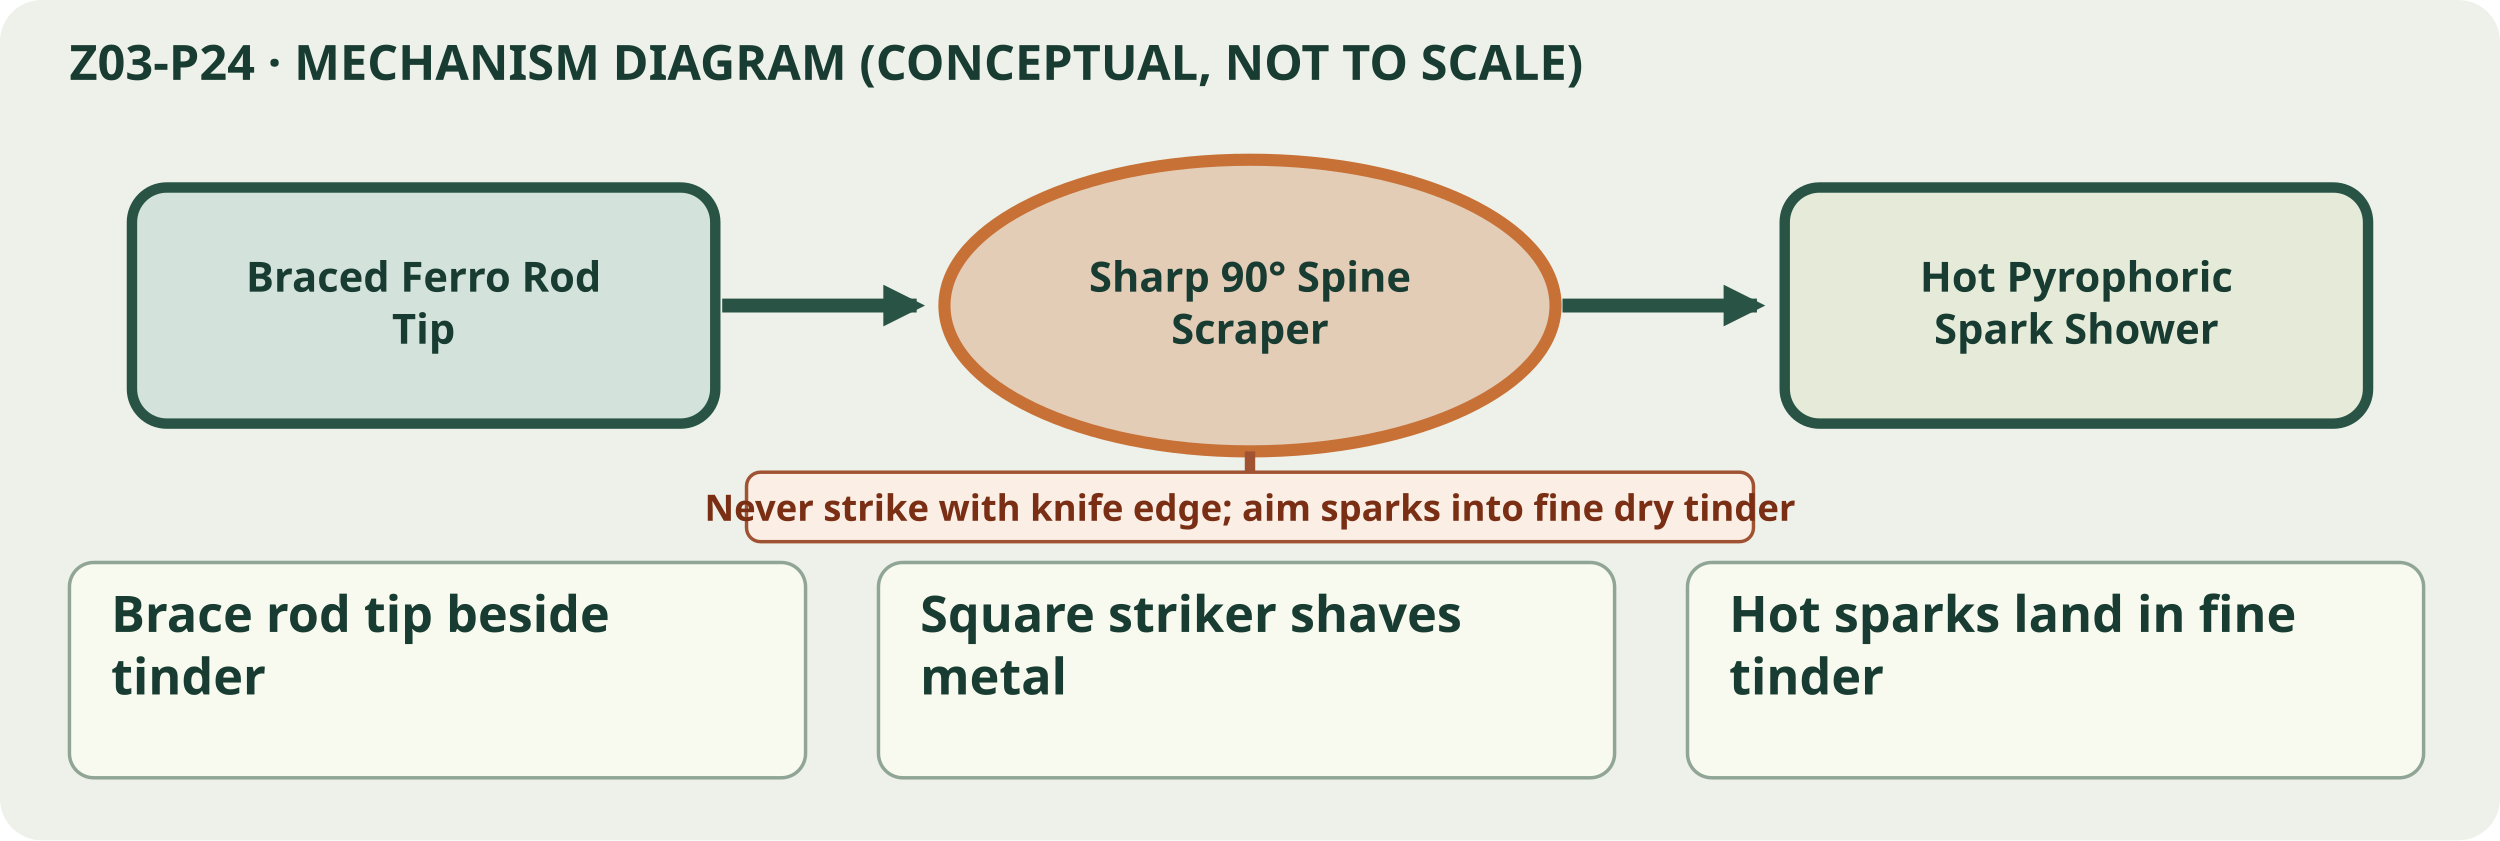
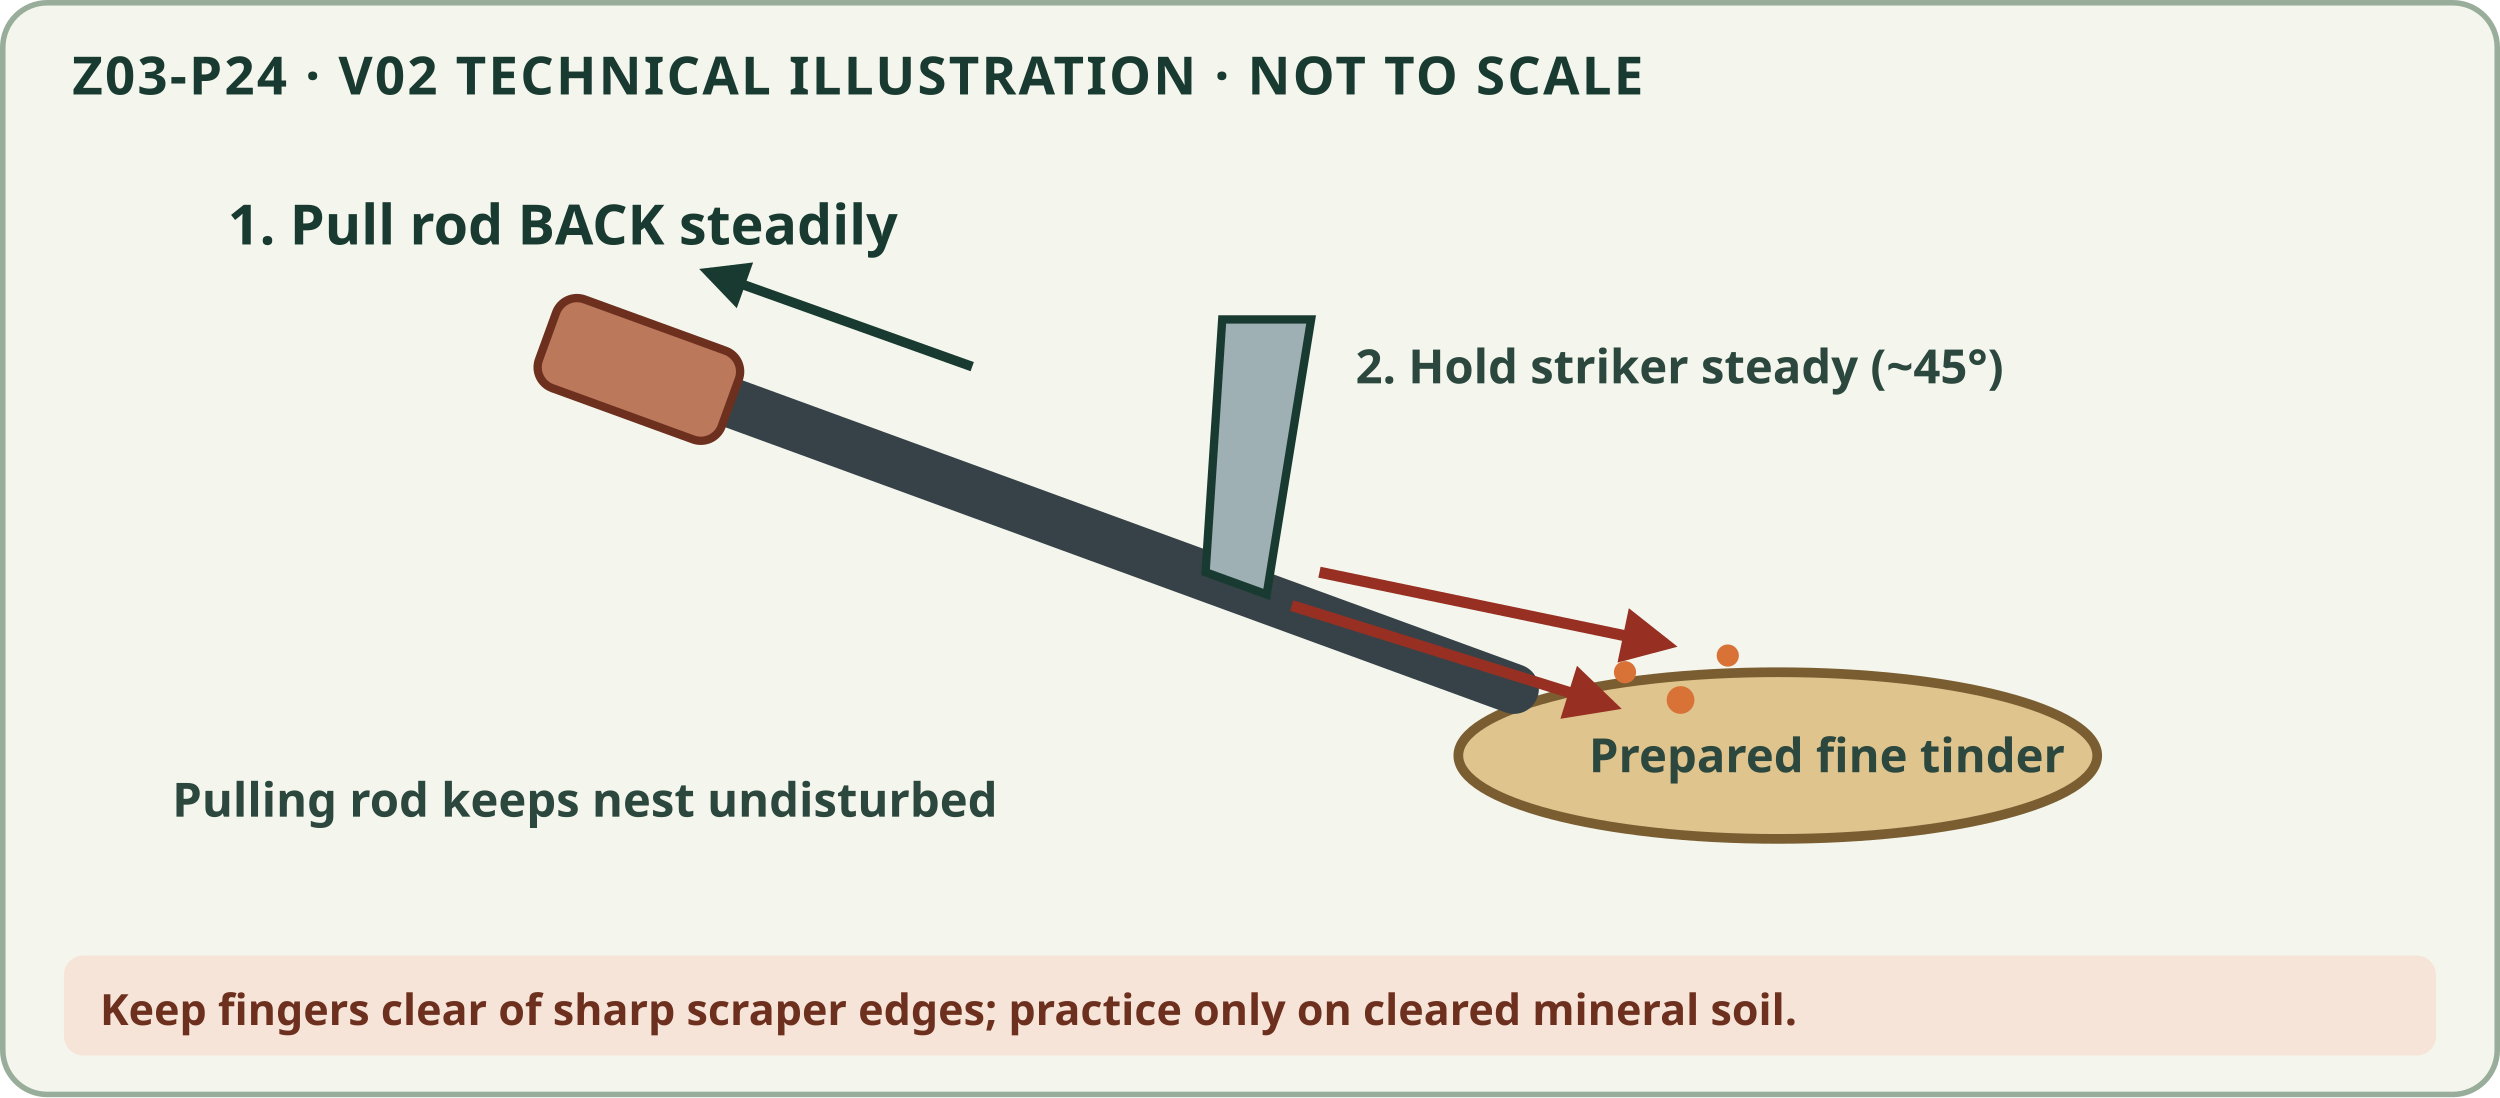
- <svg xmlns="http://www.w3.org/2000/svg" viewBox="0 0 720 242" role="img" aria-labelledby="title desc">
+ <svg xmlns="http://www.w3.org/2000/svg" class="v02-svg" viewBox="0 0 900 395" role="img" aria-labelledby="title desc">
  <defs>
-     <marker id="arrow" viewBox="0 0 10 10" markerWidth="3" markerHeight="3" refX="8" refY="5" orient="auto">
-       <path d="M0 0L10 5 0 10Z" fill="#285345" />
+     <marker id="arr" viewBox="0 0 10 10" refX="8" refY="5" markerWidth="5" markerHeight="5" orient="auto">
+       <path d="M0 0L10 5L0 10Z" fill="#205b68" />
+     </marker>
+     <marker id="arr-r" viewBox="0 0 10 10" refX="8" refY="5" markerWidth="5" markerHeight="5" orient="auto">
+       <path d="M0 0L10 5L0 10Z" fill="#972f22" />
+     </marker>
+     <marker id="arr-g" viewBox="0 0 10 10" refX="8" refY="5" markerWidth="5" markerHeight="5" orient="auto">
+       <path d="M0 0L10 5L0 10Z" fill="#183a30" />
    </marker>
  </defs>
-   <rect width="720" height="242" rx="12" fill="#edf1e9" />
-   <g font-family="system-ui,sans-serif" font-size="14.5" font-weight="650" fill="#183c31">
-     <text x="20" y="23" font-size="14" font-weight="700" fill="#183c31" text-anchor="start">Z03-P24 · MECHANISM DIAGRAM (CONCEPTUAL, NOT TO SCALE)</text>
-     <g id="mechanism-artwork">
-       <rect x="38" y="54" width="168" height="68" rx="10" fill="#d3e3dc" stroke="#285345" stroke-width="3" />
-       <text x="122" y="84" font-size="12" font-weight="650" fill="#183c31" text-anchor="middle">Braced Ferro Rod</text>
-       <text x="122" y="99" font-size="12" font-weight="650" fill="#183c31" text-anchor="middle">Tip</text>
-       <path d="M208 88h56" stroke="#285345" stroke-width="4" marker-end="url(#arrow)" />
-       <ellipse cx="360" cy="88" rx="88" ry="42" fill="#c87137" fill-opacity="0.28" stroke="#c87137" stroke-width="3.5" />
-       <text x="360" y="84" font-size="12" font-weight="700" fill="#183c31" text-anchor="middle">Sharp 90° Spine</text>
-       <text x="360" y="99" font-size="12" font-weight="700" fill="#183c31" text-anchor="middle">Scraper</text>
-       <path d="M450 88h56" stroke="#285345" stroke-width="4" marker-end="url(#arrow)" />
-       <rect x="514" y="54" width="168" height="68" rx="10" fill="#e5ebd8" stroke="#285345" stroke-width="3" />
-       <text x="598" y="84" font-size="12" font-weight="650" fill="#183c31" text-anchor="middle">Hot Pyrophoric</text>
-       <text x="598" y="99" font-size="12" font-weight="650" fill="#183c31" text-anchor="middle">Spark Shower</text>
-       <path d="M360 130v14" stroke="#a05332" stroke-width="3" />
-       <rect x="215" y="136" width="290" height="20" rx="4" fill="#faeee5" stroke="#a05332" />
-       <text x="360" y="150" font-size="10.5" font-weight="650" fill="#7a2f15" text-anchor="middle">Never strike with knife edge; aim sparks into fine dry tinder</text>
-     </g>
-     <g id="stage-panels">
-       <rect x="20" y="162" width="212" height="62" rx="7" fill="#f9faef" stroke="#90a595" />
-       <text x="32" y="182" font-size="14.5" font-weight="650" fill="#183c31" text-anchor="start">Brace rod tip beside</text>
-       <text x="32" y="200" font-size="14.5" font-weight="650" fill="#183c31" text-anchor="start">tinder</text>
-       <rect x="253" y="162" width="212" height="62" rx="7" fill="#f9faef" stroke="#90a595" />
-       <text x="265" y="182" font-size="14.5" font-weight="650" fill="#183c31" text-anchor="start">Square striker shaves</text>
-       <text x="265" y="200" font-size="14.5" font-weight="650" fill="#183c31" text-anchor="start">metal</text>
-       <rect x="486" y="162" width="212" height="62" rx="7" fill="#f9faef" stroke="#90a595" />
-       <text x="498" y="182" font-size="14.5" font-weight="650" fill="#183c31" text-anchor="start">Hot sparks land in fine</text>
-       <text x="498" y="200" font-size="14.5" font-weight="650" fill="#183c31" text-anchor="start">tinder</text>
-     </g>
+   <style>.v02-svg text{font-family:system-ui,sans-serif;font-size:20px;font-weight:650;fill:#183a30}.v02-svg .sm{font-size:17px;font-weight:600;fill:#2b473e}.v02-svg .warn{font-size:19px;font-weight:700;fill:#8c281b}.v02-svg .heading{font-size:19px;letter-spacing:0.8px;font-weight:750;fill:#183a30}.v02-svg .guard{font-size:15.5px;font-weight:650;fill:#6d301f}.v02-svg .leader{fill:none;stroke:#365c50;stroke-width:2.5}.v02-svg .flow{fill:none;stroke:#205b68;stroke-width:4;marker-end:url(#arr)}.v02-svg .rflow{fill:none;stroke:#972f22;stroke-width:4;marker-end:url(#arr-r)}.v02-svg .gflow{fill:none;stroke:#183a30;stroke-width:3.5;marker-end:url(#arr-g)}.v02-svg .dash{fill:none;stroke:#365c50;stroke-width:2.5;stroke-dasharray:10 7}</style>
+   <rect x="1" y="1" width="898" height="393" rx="16" fill="#f4f6ed" stroke="#99ad9b" stroke-width="2" />
+   <text class="heading" x="26" y="34">Z03-P24 · V02 TECHNICAL ILLUSTRATION · NOT TO SCALE</text>
+   <g id="v02-artwork">
+     <ellipse cx="640" cy="272" rx="115" ry="30" fill="#dfc48e" stroke="#7a5e32" stroke-width="3.5" />
+     <text class="sm" x="572" y="278">Prepared fine tinder</text>
+     <line x1="255" y1="142" x2="545" y2="248" stroke="#364247" stroke-width="18" stroke-linecap="round" />
+     <rect x="195" y="116" width="70" height="34" rx="8" fill="#bc785b" stroke="#6d301f" stroke-width="3" transform="rotate(20 230 133)" />
+     <polygon points="440,115 472,115 456,214 434,206" fill="#9fb0b5" stroke="#183a30" stroke-width="3" />
+     <path class="gflow" d="M350 132l-95-34" />
+     <text x="82" y="88">1. Pull rod BACK steadily</text>
+     <text class="sm" x="488" y="138">2. Hold striker steady (~45°)</text>
+     <path class="rflow" d="M465 218l115 36" />
+     <path class="rflow" d="M475 206l125 26" />
+     <circle cx="585" cy="242" r="4" fill="#d97236" />
+     <circle cx="605" cy="252" r="5" fill="#d97236" />
+     <circle cx="622" cy="236" r="4" fill="#d97236" />
+     <text class="sm" x="62" y="294">Pulling rod keeps nest undisturbed</text>
  </g>
+   <rect x="23" y="344" width="854" height="36" rx="7" fill="#f7e4d8" />
+   <text class="guard" x="36" y="369">Keep fingers clear of sharp scraper edges; practice only on cleared mineral soil.</text>
</svg>
